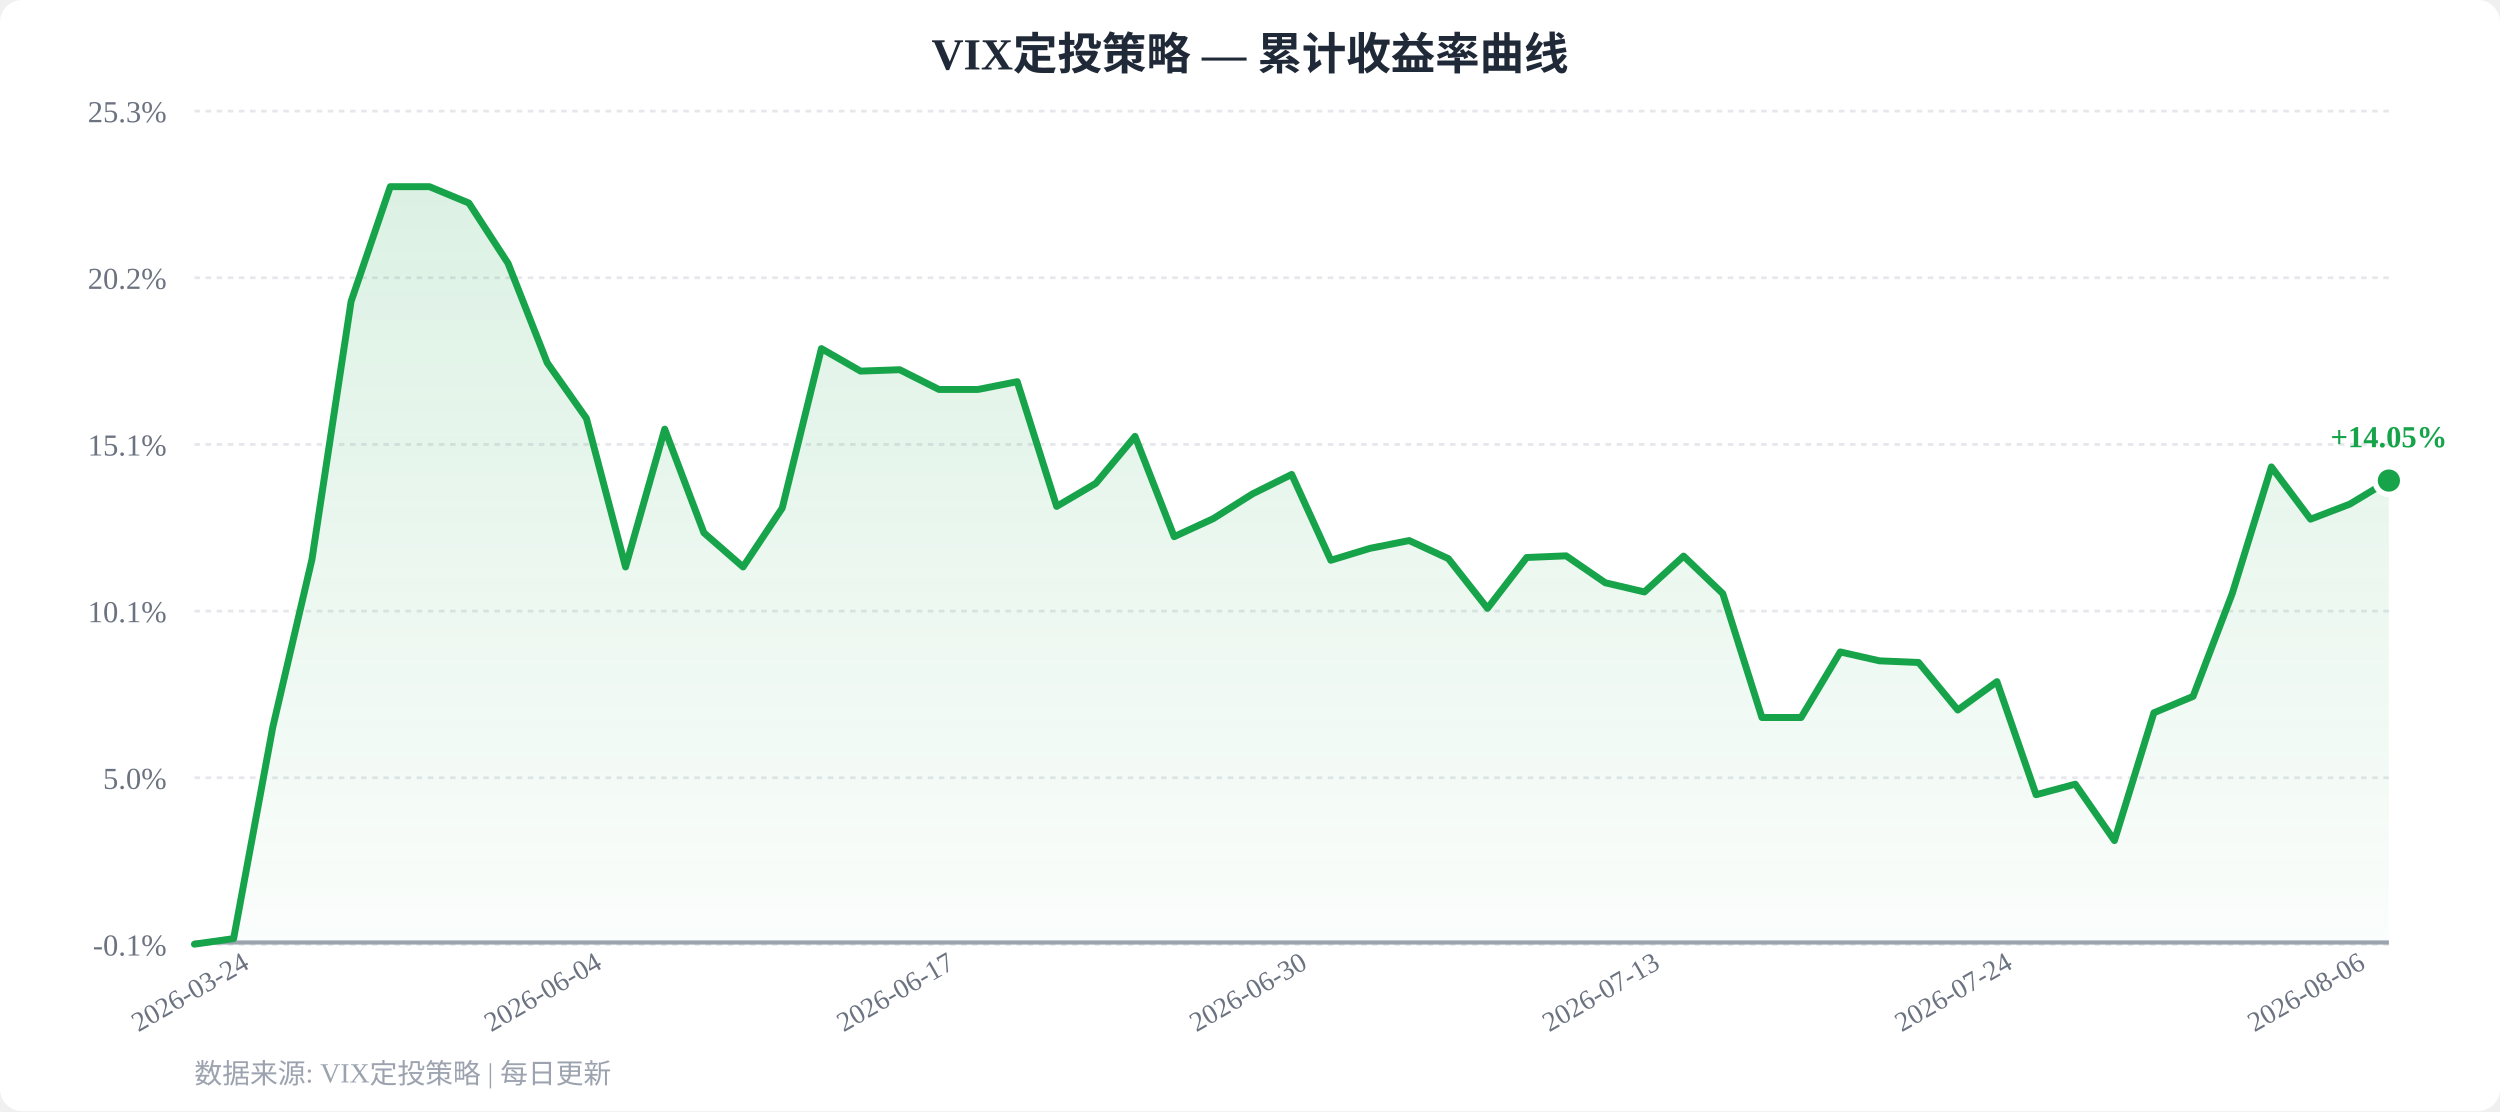
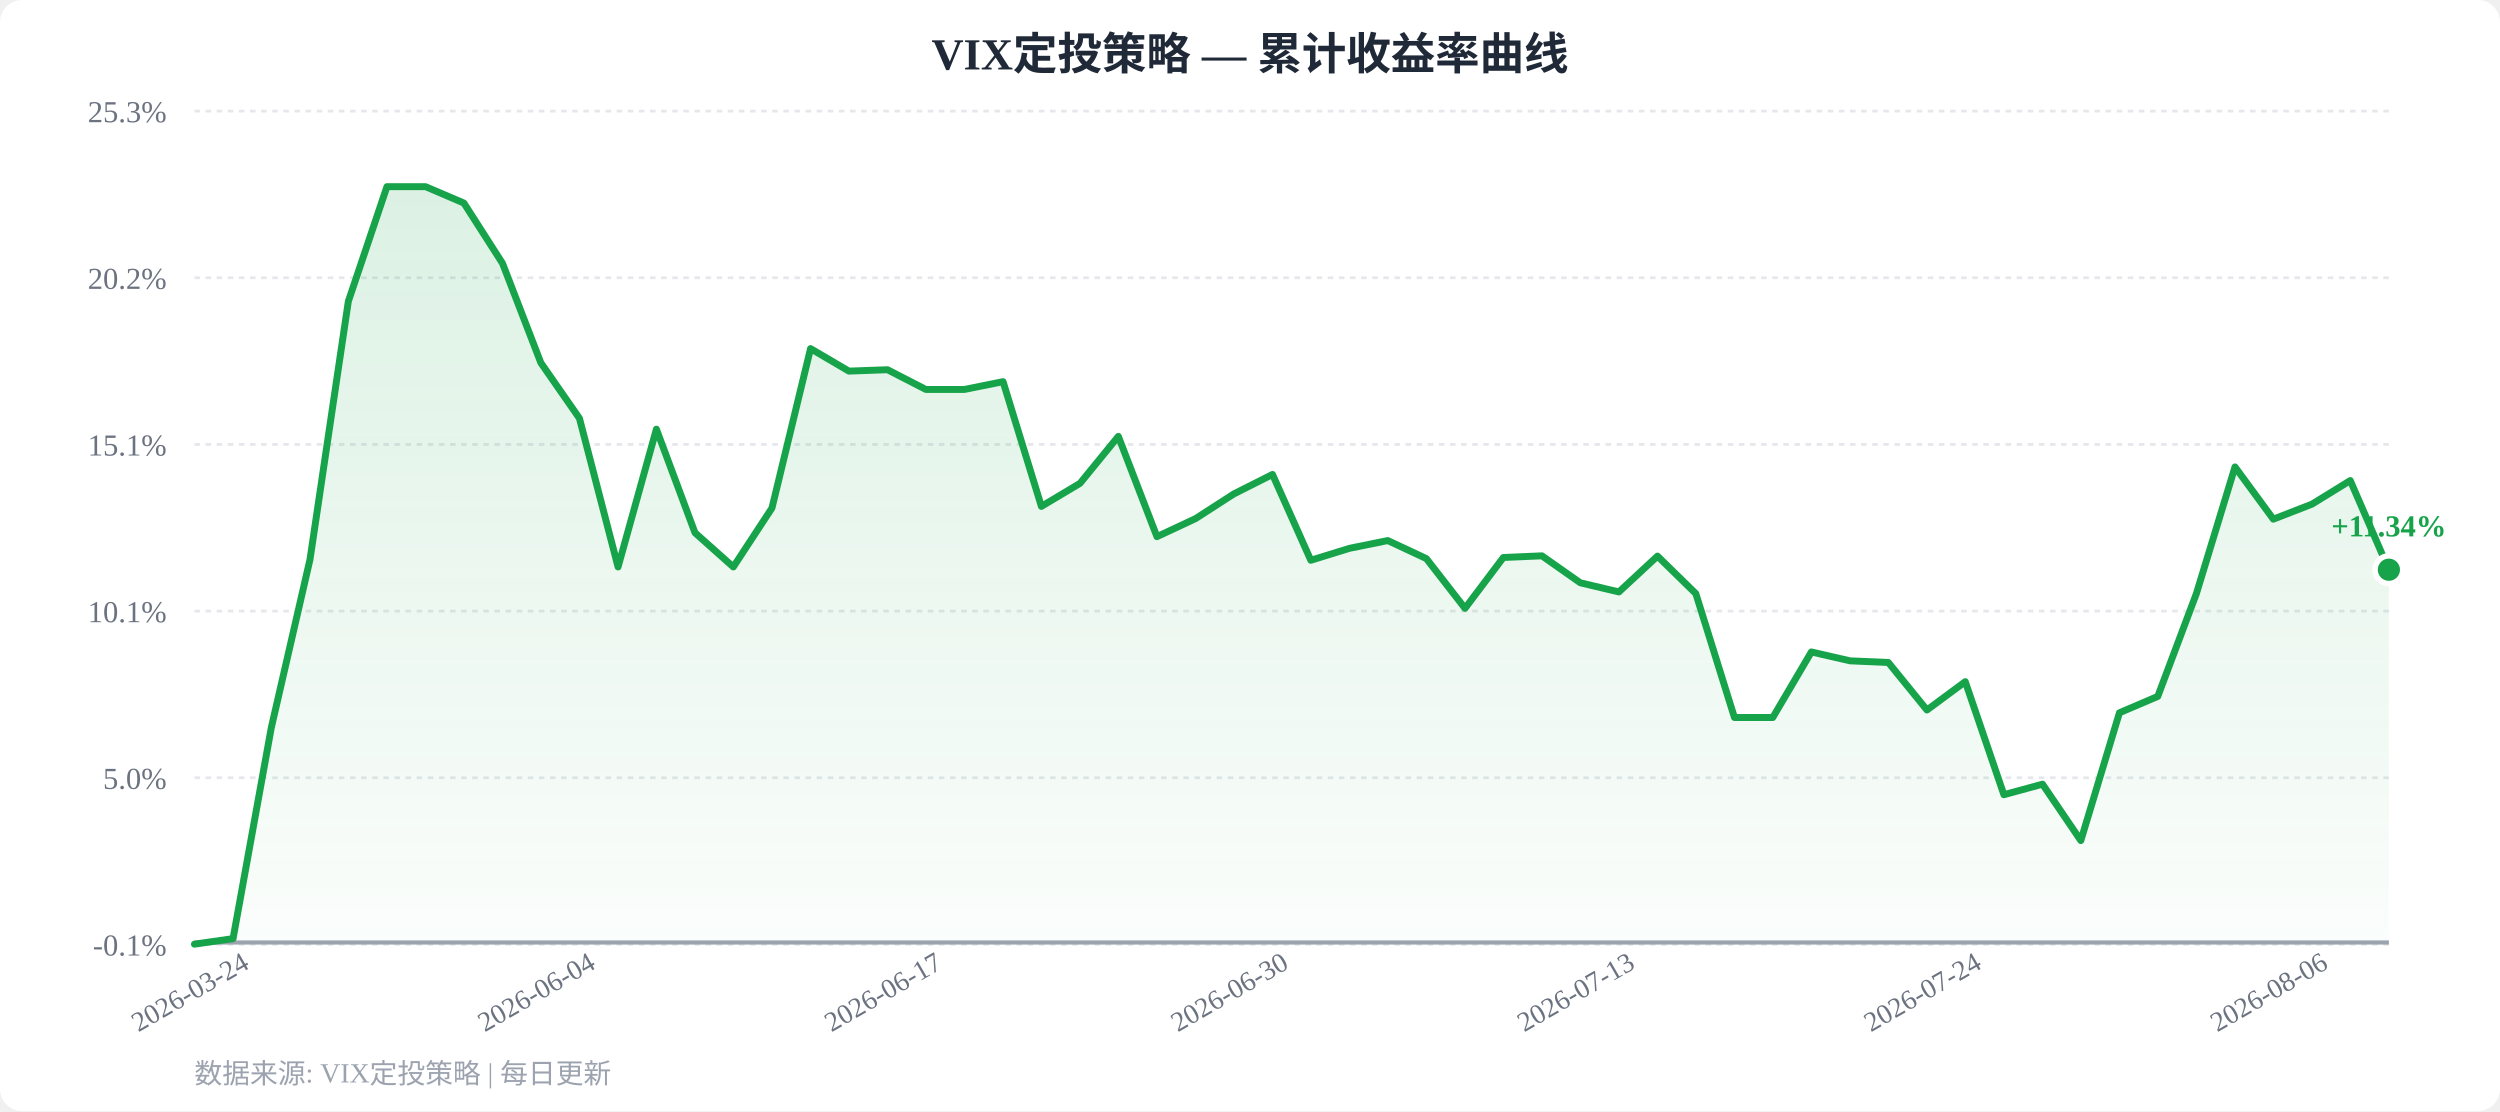
<svg xmlns="http://www.w3.org/2000/svg" viewBox="0 0 900 400" width="100%" height="100%">
  <defs>
    <linearGradient id="areaGradient" x1="0" y1="0" x2="0" y2="1">
      <stop offset="0%" stop-color="#16a34a" stop-opacity="0.15" />
      <stop offset="100%" stop-color="#16a34a" stop-opacity="0.02" />
    </linearGradient>
  </defs>
  <rect width="900" height="400" fill="#ffffff" rx="8" />
  <text x="450.0" y="25" text-anchor="middle" font-size="16" font-weight="bold" fill="#1f2937">VIX定投策略 — 累计收益率曲线</text>
  <line x1="70" y1="340.0" x2="860" y2="340.0" stroke="#e5e7eb" stroke-width="1" stroke-dasharray="2,2" />
  <line x1="70" y1="280.0" x2="860" y2="280.0" stroke="#e5e7eb" stroke-width="1" stroke-dasharray="2,2" />
  <line x1="70" y1="220.0" x2="860" y2="220.0" stroke="#e5e7eb" stroke-width="1" stroke-dasharray="2,2" />
  <line x1="70" y1="160.0" x2="860" y2="160.0" stroke="#e5e7eb" stroke-width="1" stroke-dasharray="2,2" />
  <line x1="70" y1="100.0" x2="860" y2="100.0" stroke="#e5e7eb" stroke-width="1" stroke-dasharray="2,2" />
  <line x1="70" y1="40.0" x2="860" y2="40.0" stroke="#e5e7eb" stroke-width="1" stroke-dasharray="2,2" />
  <line x1="70" y1="339.3" x2="860" y2="339.3" stroke="#9ca3af" stroke-width="1.5" />
-   <path d="M70.0,339.9 L84.1,337.9 L98.2,261.8 L112.3,201.4 L126.4,108.5 L140.5,67.2 L154.6,67.2 L168.8,73.1 L182.9,94.8 L197.0,130.6 L211.1,150.6 L225.2,204.1 L239.3,154.5 L253.4,191.8 L267.5,204.1 L281.6,182.9 L295.7,125.5 L309.8,133.6 L323.9,133.1 L338.0,140.2 L352.1,140.2 L366.2,137.4 L380.4,182.3 L394.5,174.0 L408.6,157.1 L422.7,193.2 L436.8,186.7 L450.9,177.8 L465.0,170.8 L479.1,201.7 L493.2,197.4 L507.3,194.6 L521.4,201.1 L535.5,219.0 L549.6,200.7 L563.8,200.1 L577.9,209.8 L592.0,213.1 L606.1,200.2 L620.2,213.7 L634.3,258.3 L648.4,258.3 L662.5,234.7 L676.6,237.9 L690.7,238.5 L704.8,255.6 L718.9,245.4 L733.0,286.1 L747.1,282.3 L761.2,302.6 L775.4,256.6 L789.5,250.7 L803.6,213.7 L817.7,168.1 L831.8,186.9 L845.9,181.5 L860.0,173.0 L860.0,339.3 L70.0,339.3 Z" fill="url(#areaGradient)" stroke="none" />
-   <path d="M70.0,339.9 L84.1,337.9 L98.2,261.8 L112.3,201.4 L126.4,108.5 L140.5,67.2 L154.6,67.2 L168.8,73.1 L182.9,94.8 L197.0,130.6 L211.1,150.6 L225.2,204.1 L239.3,154.5 L253.4,191.8 L267.5,204.1 L281.6,182.9 L295.7,125.5 L309.8,133.6 L323.9,133.1 L338.0,140.2 L352.1,140.2 L366.2,137.4 L380.4,182.3 L394.5,174.0 L408.6,157.1 L422.7,193.2 L436.8,186.7 L450.9,177.8 L465.0,170.8 L479.1,201.7 L493.2,197.4 L507.3,194.6 L521.4,201.1 L535.5,219.0 L549.6,200.7 L563.8,200.1 L577.9,209.8 L592.0,213.1 L606.1,200.2 L620.2,213.7 L634.3,258.3 L648.4,258.3 L662.5,234.7 L676.6,237.9 L690.7,238.5 L704.8,255.6 L718.9,245.4 L733.0,286.1 L747.1,282.3 L761.2,302.6 L775.4,256.6 L789.5,250.7 L803.6,213.7 L817.7,168.1 L831.8,186.9 L845.9,181.5 L860.0,173.0" fill="none" stroke="#16a34a" stroke-width="2.5" stroke-linejoin="round" stroke-linecap="round" />
-   <circle cx="860.0" cy="173.0" r="5" fill="#16a34a" stroke="#ffffff" stroke-width="2" />
-   <text x="860.0" y="161.0" text-anchor="middle" font-size="11" font-weight="bold" fill="#16a34a">+14.05%</text>
+   <path d="M70.0,339.9 L83.9,337.9 L97.7,261.8 L111.6,201.4 L125.4,108.5 L139.3,67.2 L153.2,67.2 L167.0,73.1 L180.9,94.8 L194.7,130.6 L208.6,150.6 L222.5,204.1 L236.3,154.5 L250.2,191.8 L264.0,204.1 L277.9,182.9 L291.8,125.5 L305.6,133.6 L319.5,133.1 L333.3,140.2 L347.2,140.2 L361.1,137.4 L374.9,182.3 L388.8,174.0 L402.6,157.1 L416.5,193.2 L430.4,186.7 L444.2,177.8 L458.1,170.8 L471.9,201.7 L485.8,197.4 L499.6,194.6 L513.5,201.1 L527.4,219.0 L541.2,200.7 L555.1,200.1 L568.9,209.8 L582.8,213.1 L596.7,200.2 L610.5,213.7 L624.4,258.3 L638.2,258.3 L652.1,234.7 L666.0,237.9 L679.8,238.5 L693.7,255.6 L707.5,245.4 L721.4,286.1 L735.3,282.3 L749.1,302.6 L763.0,256.6 L776.8,250.7 L790.7,213.7 L804.6,168.1 L818.4,186.9 L832.3,181.5 L846.1,173.0 L860.0,205.1 L860.0,339.3 L70.0,339.3 Z" fill="url(#areaGradient)" stroke="none" />
+   <path d="M70.0,339.9 L83.9,337.9 L97.7,261.8 L111.6,201.4 L125.4,108.5 L139.3,67.2 L153.2,67.2 L167.0,73.1 L180.9,94.8 L194.7,130.6 L208.6,150.6 L222.5,204.1 L236.3,154.5 L250.2,191.8 L264.0,204.1 L277.9,182.9 L291.8,125.5 L305.6,133.6 L319.5,133.1 L333.3,140.2 L347.2,140.2 L361.1,137.4 L374.9,182.3 L388.8,174.0 L402.6,157.1 L416.5,193.2 L430.4,186.7 L444.2,177.8 L458.1,170.8 L471.9,201.7 L485.8,197.4 L499.6,194.6 L513.5,201.1 L527.4,219.0 L541.2,200.7 L555.1,200.1 L568.9,209.8 L582.8,213.1 L596.7,200.2 L610.5,213.7 L624.4,258.3 L638.2,258.3 L652.1,234.7 L666.0,237.9 L679.8,238.5 L693.7,255.6 L707.5,245.4 L721.4,286.1 L735.3,282.3 L749.1,302.6 L763.0,256.6 L776.8,250.7 L790.7,213.7 L804.6,168.1 L818.4,186.9 L832.3,181.5 L846.1,173.0 L860.0,205.1" fill="none" stroke="#16a34a" stroke-width="2.5" stroke-linejoin="round" stroke-linecap="round" />
+   <circle cx="860.0" cy="205.1" r="5" fill="#16a34a" stroke="#ffffff" stroke-width="2" />
+   <text x="860.0" y="193.1" text-anchor="middle" font-size="11" font-weight="bold" fill="#16a34a">+11.34%</text>
  <text x="60" y="344.0" text-anchor="end" font-size="11" fill="#6b7280">-0.1%</text>
  <text x="60" y="284.0" text-anchor="end" font-size="11" fill="#6b7280">5.0%</text>
  <text x="60" y="224.0" text-anchor="end" font-size="11" fill="#6b7280">10.1%</text>
  <text x="60" y="164.0" text-anchor="end" font-size="11" fill="#6b7280">15.1%</text>
  <text x="60" y="104.0" text-anchor="end" font-size="11" fill="#6b7280">20.2%</text>
  <text x="60" y="44.0" text-anchor="end" font-size="11" fill="#6b7280">25.3%</text>
  <text x="70.0" y="360" text-anchor="middle" font-size="10" fill="#6b7280" transform="rotate(-30 70.0,360)">2026-03-24</text>
-   <text x="197.0" y="360" text-anchor="middle" font-size="10" fill="#6b7280" transform="rotate(-30 197.0,360)">2026-06-04</text>
-   <text x="323.9" y="360" text-anchor="middle" font-size="10" fill="#6b7280" transform="rotate(-30 323.9,360)">2026-06-17</text>
-   <text x="450.9" y="360" text-anchor="middle" font-size="10" fill="#6b7280" transform="rotate(-30 450.9,360)">2026-06-30</text>
-   <text x="577.9" y="360" text-anchor="middle" font-size="10" fill="#6b7280" transform="rotate(-30 577.9,360)">2026-07-13</text>
-   <text x="704.8" y="360" text-anchor="middle" font-size="10" fill="#6b7280" transform="rotate(-30 704.8,360)">2026-07-24</text>
-   <text x="831.8" y="360" text-anchor="middle" font-size="10" fill="#6b7280" transform="rotate(-30 831.8,360)">2026-08-06</text>
+   <text x="194.7" y="360" text-anchor="middle" font-size="10" fill="#6b7280" transform="rotate(-30 194.7,360)">2026-06-04</text>
+   <text x="319.5" y="360" text-anchor="middle" font-size="10" fill="#6b7280" transform="rotate(-30 319.5,360)">2026-06-17</text>
+   <text x="444.2" y="360" text-anchor="middle" font-size="10" fill="#6b7280" transform="rotate(-30 444.2,360)">2026-06-30</text>
+   <text x="568.9" y="360" text-anchor="middle" font-size="10" fill="#6b7280" transform="rotate(-30 568.9,360)">2026-07-13</text>
+   <text x="693.7" y="360" text-anchor="middle" font-size="10" fill="#6b7280" transform="rotate(-30 693.7,360)">2026-07-24</text>
+   <text x="818.4" y="360" text-anchor="middle" font-size="10" fill="#6b7280" transform="rotate(-30 818.4,360)">2026-08-06</text>
  <text x="70" y="390" font-size="10" fill="#9ca3af">数据来源: VIX定投策略 | 每日更新</text>
</svg>
